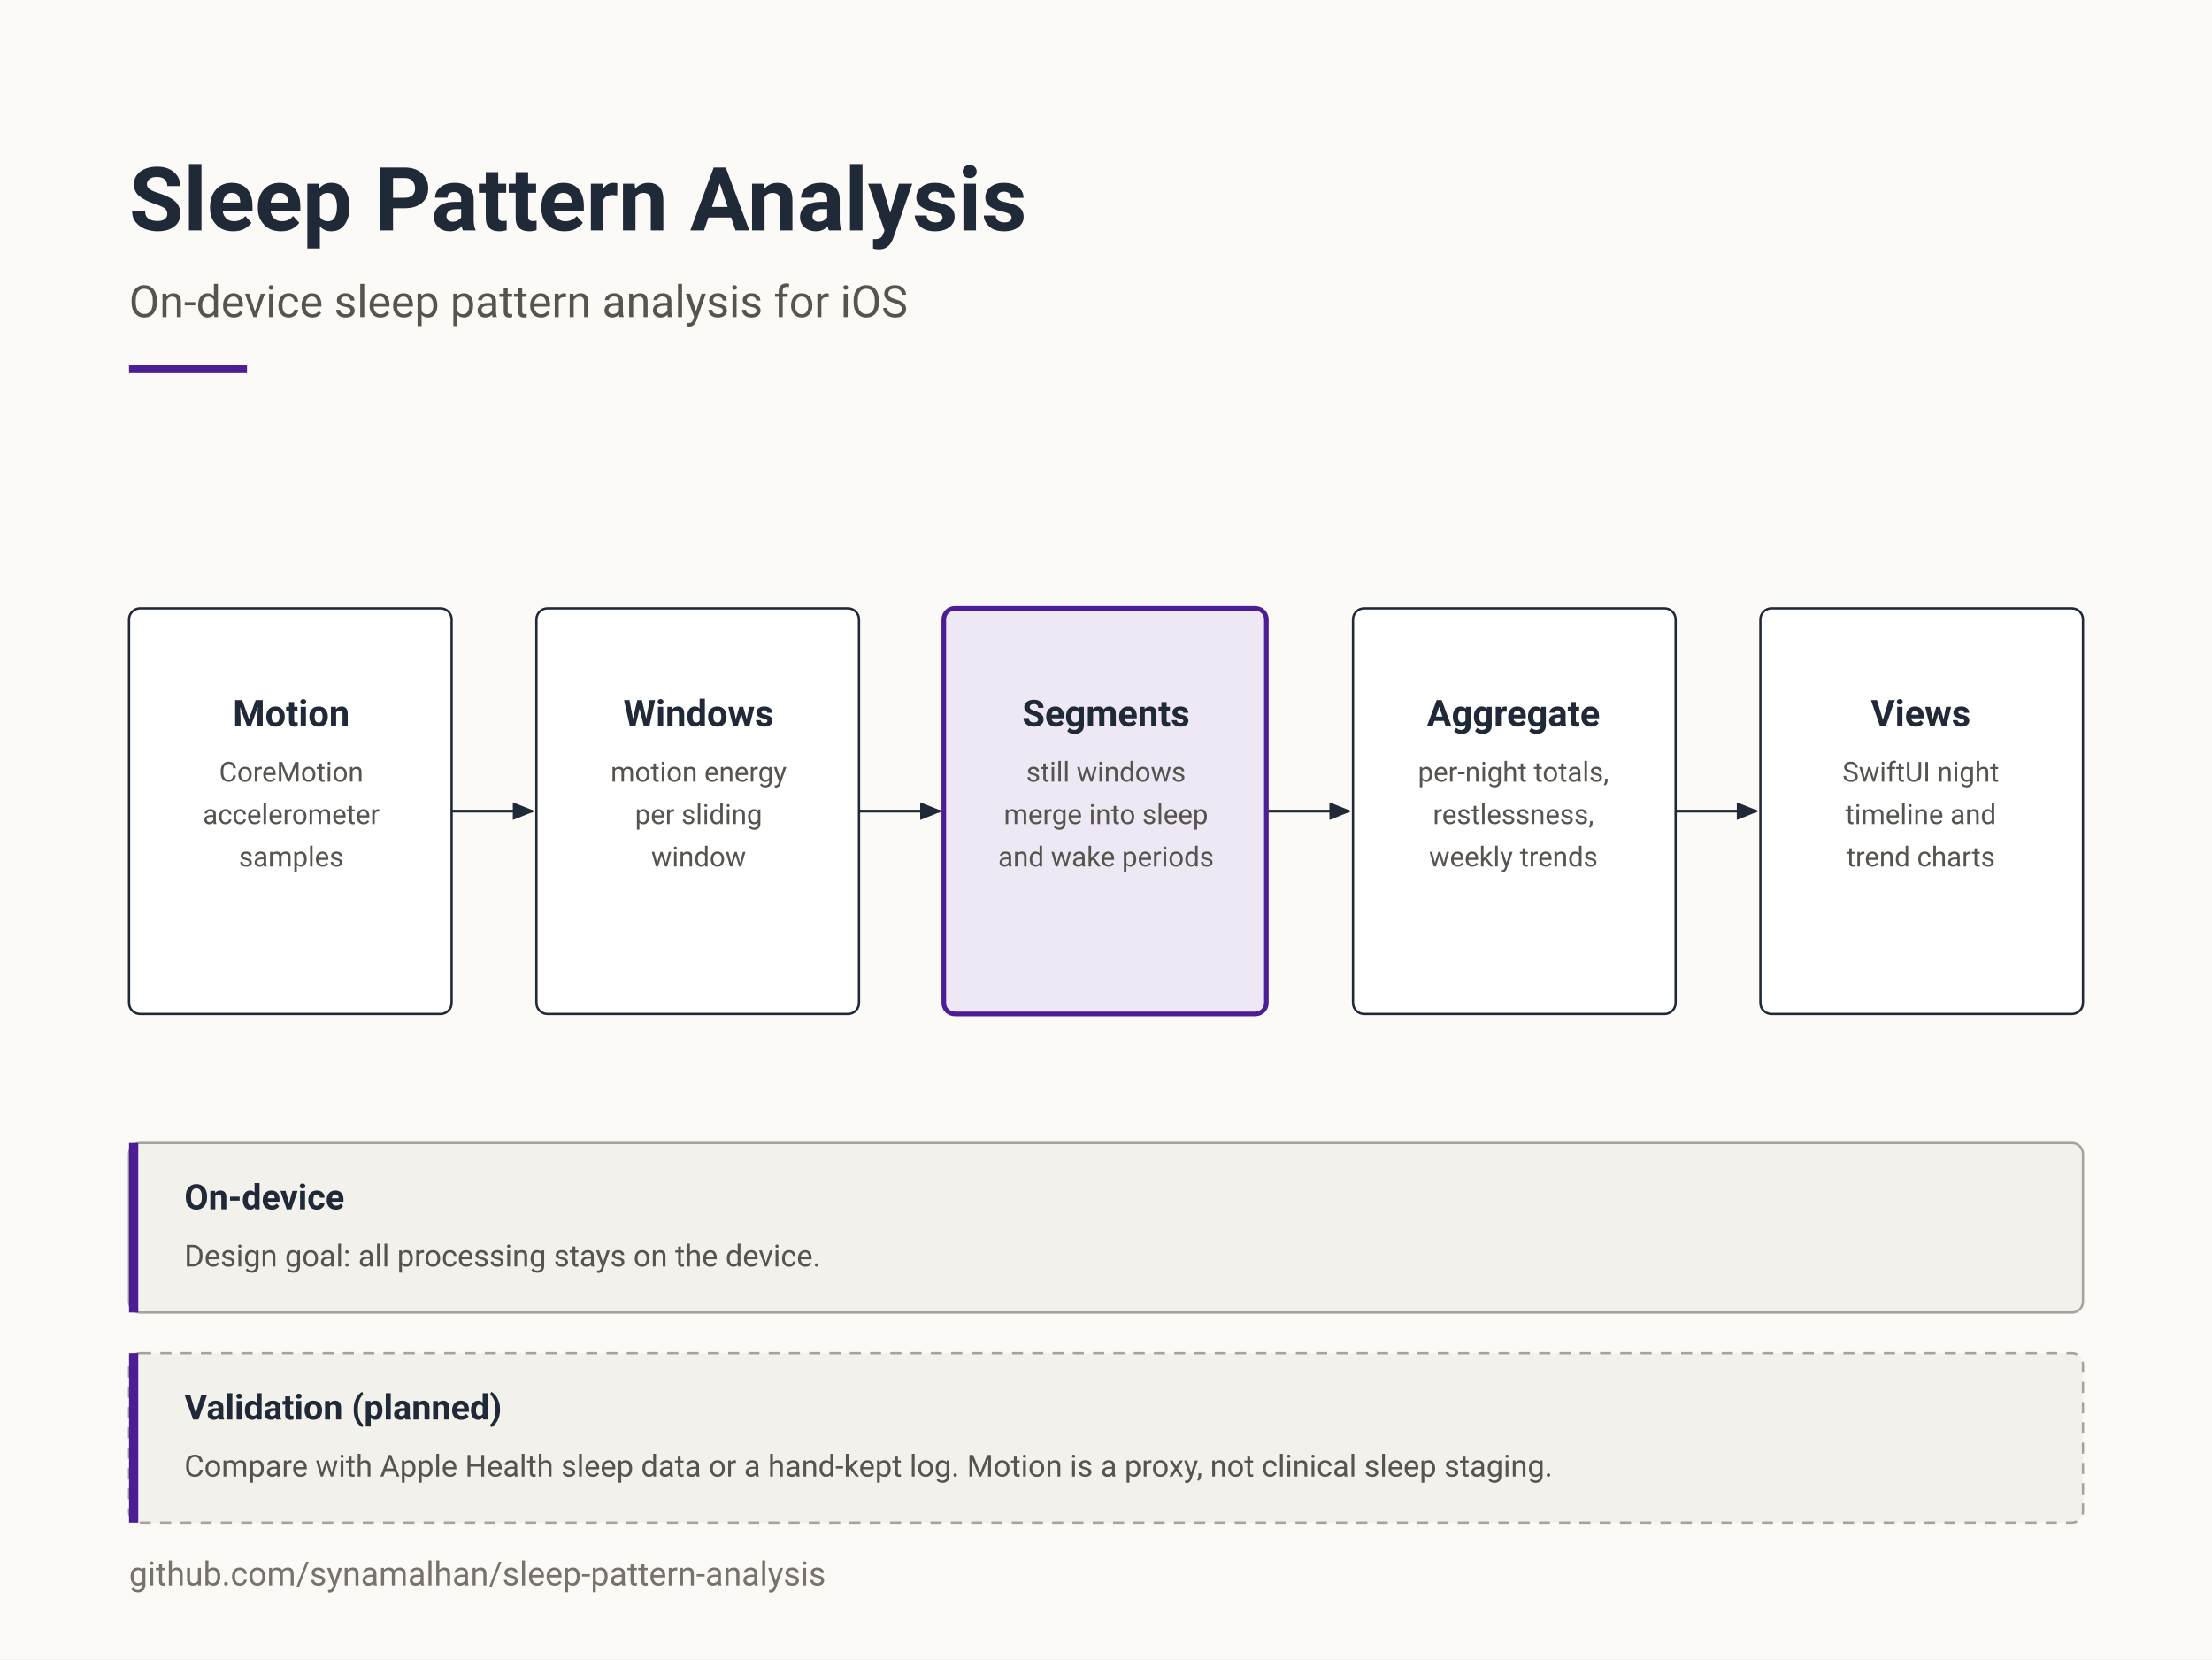
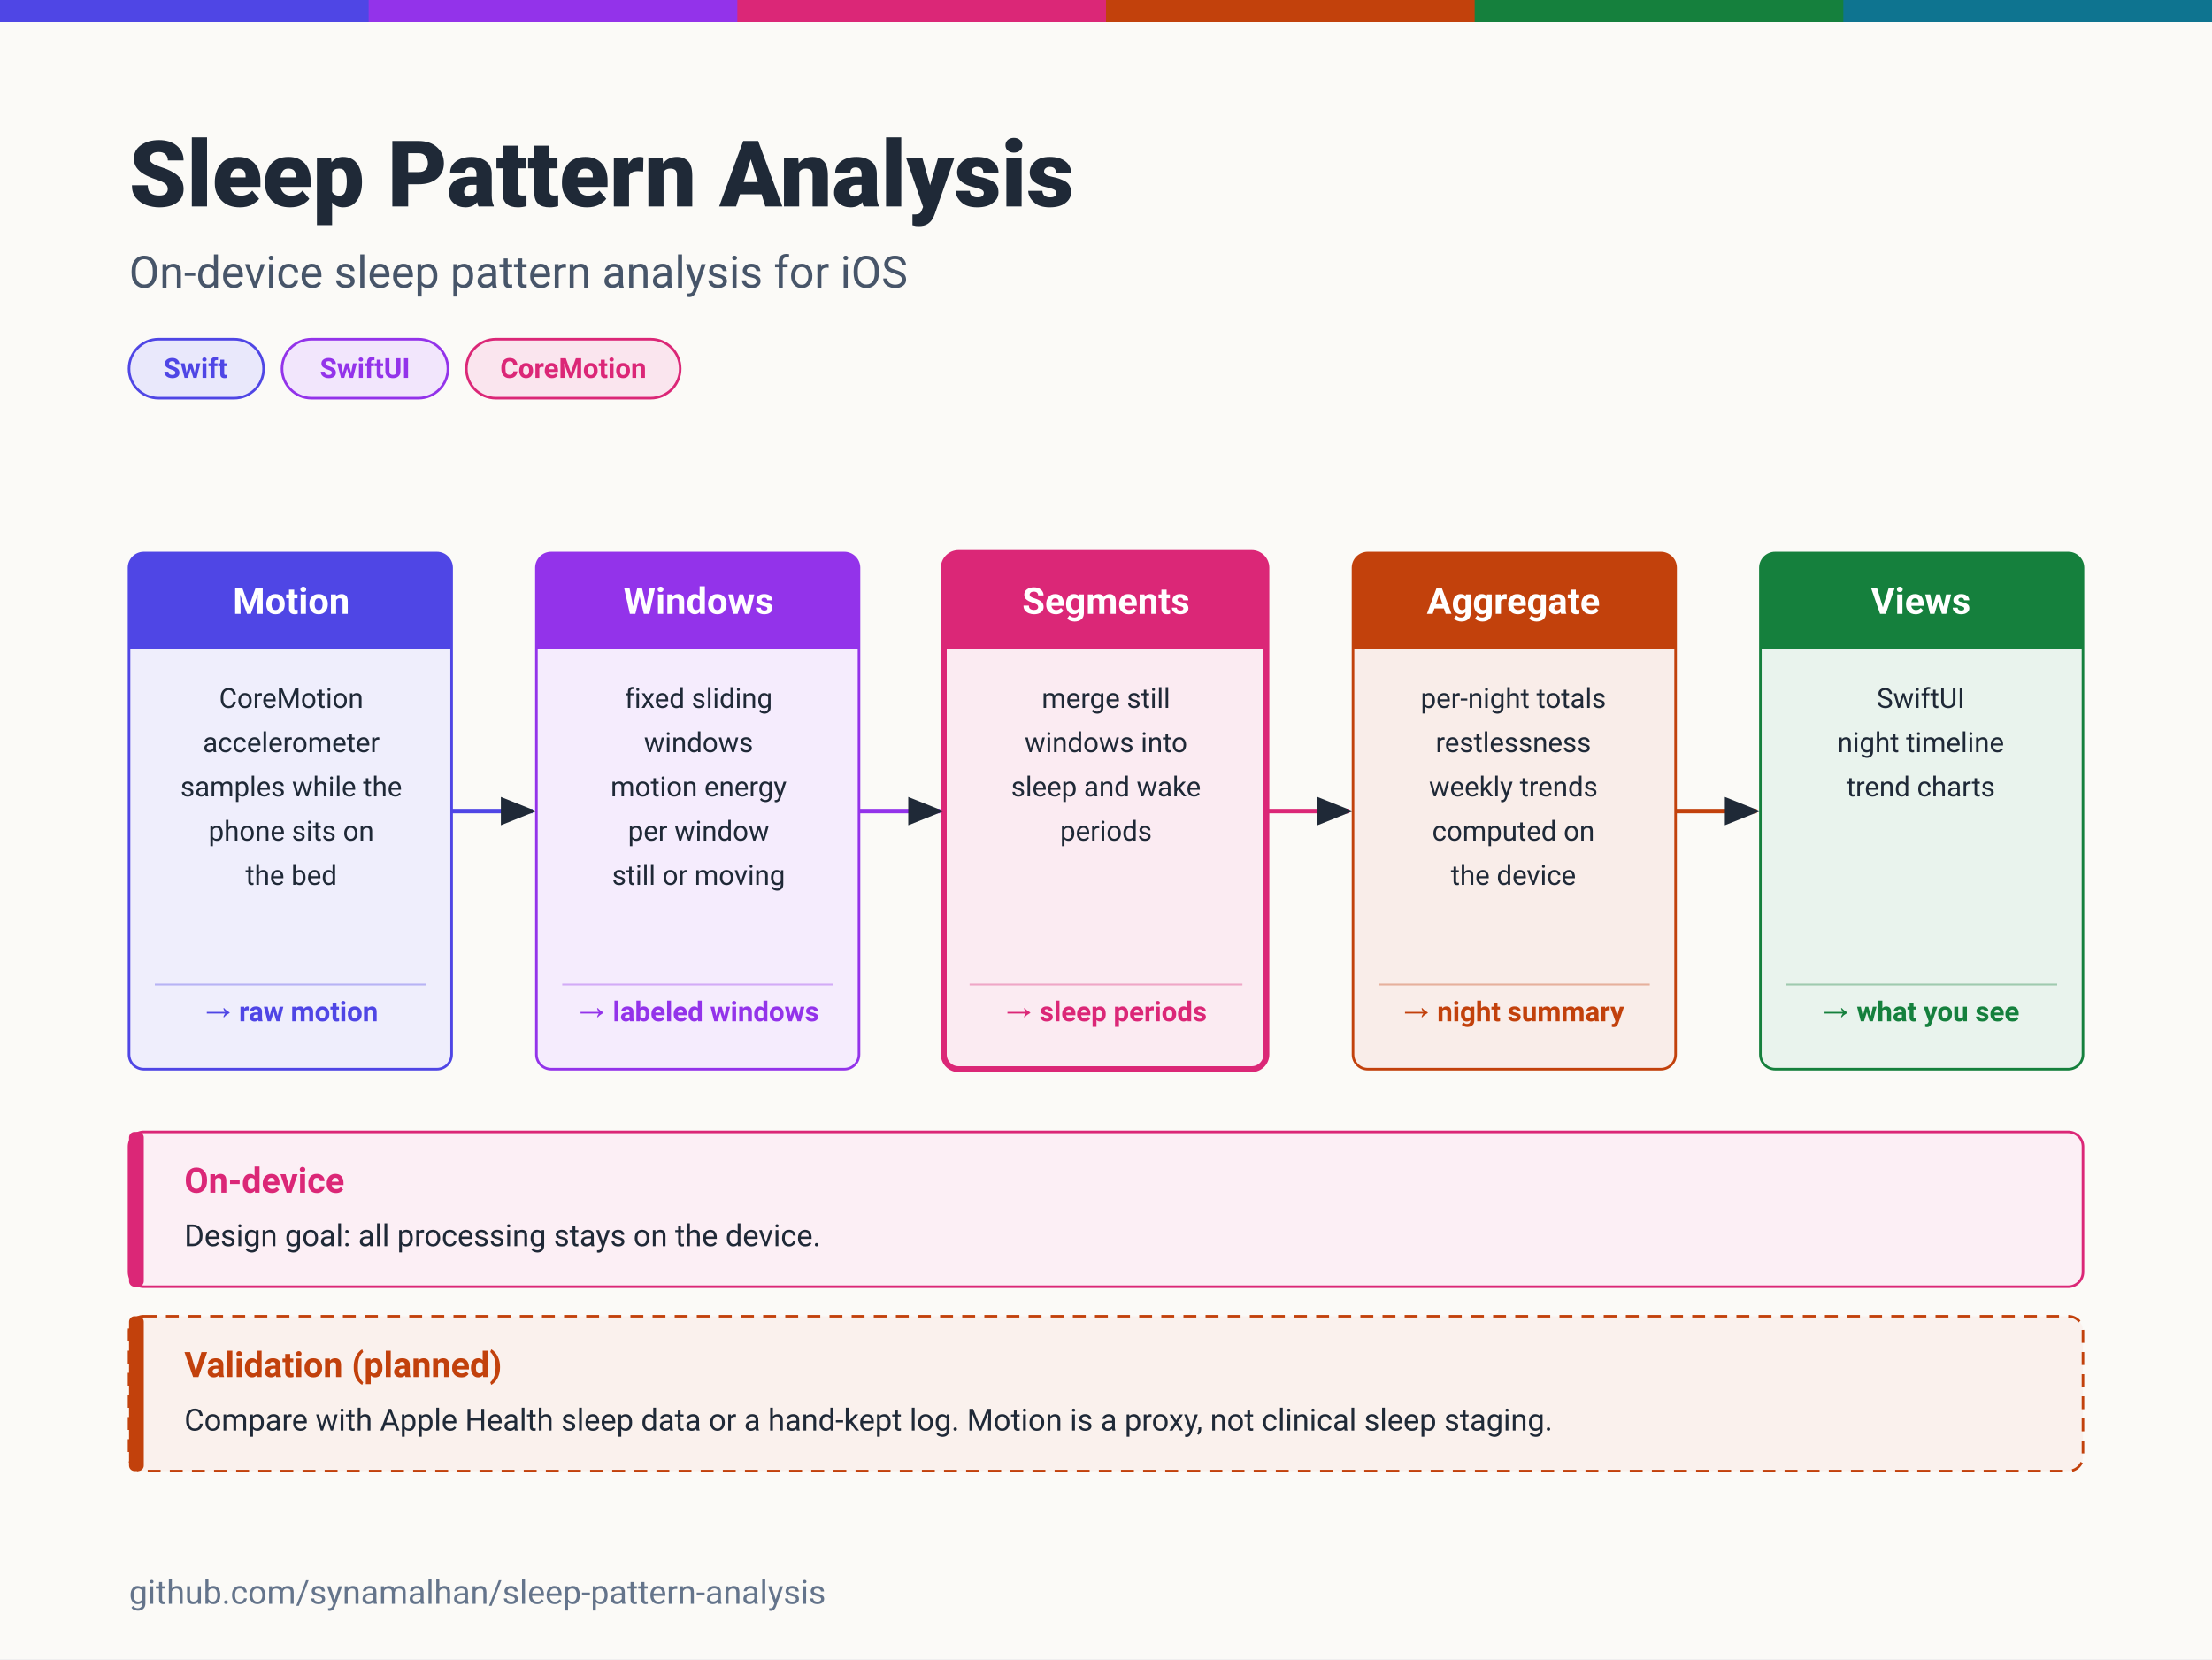
<svg xmlns="http://www.w3.org/2000/svg" viewBox="0 0 1200 900" width="1200" height="900" role="img" aria-labelledby="t">
  <defs>
    <marker id="a" viewBox="0 0 10 10" refX="9" refY="5" markerWidth="8" markerHeight="8" orient="auto">
      <path d="M0 1L10 5L0 9z" fill="#1f2937" />
    </marker>
  </defs>
  <rect width="1200" height="900" fill="#fbfaf7" />
-   <text x="70" y="125" font-family="system-ui,-apple-system,'Segoe UI',Roboto,Helvetica,Arial,sans-serif" font-size="48" font-weight="700" fill="#1f2937">Sleep Pattern Analysis</text>
-   <text x="70" y="172" font-family="system-ui,-apple-system,'Segoe UI',Roboto,Helvetica,Arial,sans-serif" font-size="24" fill="#57534e">On-device sleep pattern analysis for iOS</text>
-   <rect x="70" y="198" width="64" height="4" fill="#4c1d95" />
-   <rect x="70" y="330" width="175" height="220" rx="6" fill="#ffffff" stroke="#1f2937" stroke-width="1.25" />
-   <text x="158" y="394" text-anchor="middle" font-family="system-ui,-apple-system,'Segoe UI',Roboto,Helvetica,Arial,sans-serif" font-size="20" font-weight="700" fill="#1f2937">Motion</text>
-   <text x="158" y="424" text-anchor="middle" font-family="system-ui,-apple-system,'Segoe UI',Roboto,Helvetica,Arial,sans-serif" font-size="15" fill="#57534e">CoreMotion</text>
-   <text x="158" y="447" text-anchor="middle" font-family="system-ui,-apple-system,'Segoe UI',Roboto,Helvetica,Arial,sans-serif" font-size="15" fill="#57534e">accelerometer</text>
-   <text x="158" y="470" text-anchor="middle" font-family="system-ui,-apple-system,'Segoe UI',Roboto,Helvetica,Arial,sans-serif" font-size="15" fill="#57534e">samples</text>
-   <rect x="291" y="330" width="175" height="220" rx="6" fill="#ffffff" stroke="#1f2937" stroke-width="1.25" />
-   <text x="379" y="394" text-anchor="middle" font-family="system-ui,-apple-system,'Segoe UI',Roboto,Helvetica,Arial,sans-serif" font-size="20" font-weight="700" fill="#1f2937">Windows</text>
-   <text x="379" y="424" text-anchor="middle" font-family="system-ui,-apple-system,'Segoe UI',Roboto,Helvetica,Arial,sans-serif" font-size="15" fill="#57534e">motion energy</text>
-   <text x="379" y="447" text-anchor="middle" font-family="system-ui,-apple-system,'Segoe UI',Roboto,Helvetica,Arial,sans-serif" font-size="15" fill="#57534e">per sliding</text>
-   <text x="379" y="470" text-anchor="middle" font-family="system-ui,-apple-system,'Segoe UI',Roboto,Helvetica,Arial,sans-serif" font-size="15" fill="#57534e">window</text>
-   <rect x="512" y="330" width="175" height="220" rx="6" fill="#ede8f4" stroke="#4c1d95" stroke-width="2.5" />
-   <text x="600" y="394" text-anchor="middle" font-family="system-ui,-apple-system,'Segoe UI',Roboto,Helvetica,Arial,sans-serif" font-size="20" font-weight="700" fill="#1f2937">Segments</text>
-   <text x="600" y="424" text-anchor="middle" font-family="system-ui,-apple-system,'Segoe UI',Roboto,Helvetica,Arial,sans-serif" font-size="15" fill="#57534e">still windows</text>
-   <text x="600" y="447" text-anchor="middle" font-family="system-ui,-apple-system,'Segoe UI',Roboto,Helvetica,Arial,sans-serif" font-size="15" fill="#57534e">merge into sleep</text>
-   <text x="600" y="470" text-anchor="middle" font-family="system-ui,-apple-system,'Segoe UI',Roboto,Helvetica,Arial,sans-serif" font-size="15" fill="#57534e">and wake periods</text>
-   <rect x="734" y="330" width="175" height="220" rx="6" fill="#ffffff" stroke="#1f2937" stroke-width="1.25" />
-   <text x="821" y="394" text-anchor="middle" font-family="system-ui,-apple-system,'Segoe UI',Roboto,Helvetica,Arial,sans-serif" font-size="20" font-weight="700" fill="#1f2937">Aggregate</text>
-   <text x="821" y="424" text-anchor="middle" font-family="system-ui,-apple-system,'Segoe UI',Roboto,Helvetica,Arial,sans-serif" font-size="15" fill="#57534e">per-night totals,</text>
-   <text x="821" y="447" text-anchor="middle" font-family="system-ui,-apple-system,'Segoe UI',Roboto,Helvetica,Arial,sans-serif" font-size="15" fill="#57534e">restlessness,</text>
-   <text x="821" y="470" text-anchor="middle" font-family="system-ui,-apple-system,'Segoe UI',Roboto,Helvetica,Arial,sans-serif" font-size="15" fill="#57534e">weekly trends</text>
-   <rect x="955" y="330" width="175" height="220" rx="6" fill="#ffffff" stroke="#1f2937" stroke-width="1.25" />
-   <text x="1042" y="394" text-anchor="middle" font-family="system-ui,-apple-system,'Segoe UI',Roboto,Helvetica,Arial,sans-serif" font-size="20" font-weight="700" fill="#1f2937">Views</text>
-   <text x="1042" y="424" text-anchor="middle" font-family="system-ui,-apple-system,'Segoe UI',Roboto,Helvetica,Arial,sans-serif" font-size="15" fill="#57534e">SwiftUI night</text>
-   <text x="1042" y="447" text-anchor="middle" font-family="system-ui,-apple-system,'Segoe UI',Roboto,Helvetica,Arial,sans-serif" font-size="15" fill="#57534e">timeline and</text>
-   <text x="1042" y="470" text-anchor="middle" font-family="system-ui,-apple-system,'Segoe UI',Roboto,Helvetica,Arial,sans-serif" font-size="15" fill="#57534e">trend charts</text>
-   <path d="M245 440 H289" fill="none" stroke="#1f2937" stroke-width="1.5" marker-end="url(#a)" />
-   <path d="M466 440 H510" fill="none" stroke="#1f2937" stroke-width="1.5" marker-end="url(#a)" />
-   <path d="M688 440 H732" fill="none" stroke="#1f2937" stroke-width="1.5" marker-end="url(#a)" />
-   <path d="M909 440 H953" fill="none" stroke="#1f2937" stroke-width="1.5" marker-end="url(#a)" />
-   <rect x="70" y="620" width="1060" height="92" rx="6" fill="#f3f1ec" stroke="#a8a29e" stroke-width="1.25" />
-   <rect x="70" y="620" width="5" height="92" fill="#4c1d95" />
-   <text x="100" y="656" font-family="system-ui,-apple-system,'Segoe UI',Roboto,Helvetica,Arial,sans-serif" font-size="19" font-weight="700" fill="#1f2937">On-device</text>
-   <text x="100" y="687" font-family="system-ui,-apple-system,'Segoe UI',Roboto,Helvetica,Arial,sans-serif" font-size="16.5" fill="#57534e">Design goal: all processing stays on the device.</text>
-   <rect x="70" y="734" width="1060" height="92" rx="6" fill="#f3f1ec" stroke="#a8a29e" stroke-width="1.25" stroke-dasharray="6 5" />
-   <rect x="70" y="734" width="5" height="92" fill="#4c1d95" />
-   <text x="100" y="770" font-family="system-ui,-apple-system,'Segoe UI',Roboto,Helvetica,Arial,sans-serif" font-size="19" font-weight="700" fill="#1f2937">Validation (planned)</text>
-   <text x="100" y="801" font-family="system-ui,-apple-system,'Segoe UI',Roboto,Helvetica,Arial,sans-serif" font-size="16.5" fill="#57534e">Compare with Apple Health sleep data or a hand-kept log. Motion is a proxy, not clinical sleep staging.</text>
-   <text x="70" y="860" font-family="system-ui,-apple-system,'Segoe UI',Roboto,Helvetica,Arial,sans-serif" font-size="18" fill="#78716c">github.com/synamalhan/sleep-pattern-analysis</text>
+   <rect x="0" y="0" width="201" height="12" fill="#4f46e5" />
+   <rect x="200" y="0" width="201" height="12" fill="#9333ea" />
+   <rect x="400" y="0" width="201" height="12" fill="#db2777" />
+   <rect x="600" y="0" width="201" height="12" fill="#c2410c" />
+   <rect x="800" y="0" width="201" height="12" fill="#15803d" />
+   <rect x="1000" y="0" width="201" height="12" fill="#0e7490" />
+   <text x="70" y="112" font-family="system-ui,-apple-system,'Segoe UI',Roboto,Helvetica,Arial,sans-serif" font-size="50" font-weight="800" fill="#1f2937">Sleep Pattern Analysis</text>
+   <text x="70" y="156" font-family="system-ui,-apple-system,'Segoe UI',Roboto,Helvetica,Arial,sans-serif" font-size="24" fill="#475569">On-device sleep pattern analysis for iOS</text>
+   <rect x="70" y="184" width="73" height="32" rx="16" fill="#e9e8fb" stroke="#4f46e5" stroke-width="1.4" />
+   <text x="106" y="205" text-anchor="middle" font-family="system-ui,-apple-system,'Segoe UI',Roboto,Helvetica,Arial,sans-serif" font-size="15" font-weight="600" fill="#4f46e5">Swift</text>
+   <rect x="153" y="184" width="90" height="32" rx="16" fill="#f2e6fc" stroke="#9333ea" stroke-width="1.4" />
+   <text x="198" y="205" text-anchor="middle" font-family="system-ui,-apple-system,'Segoe UI',Roboto,Helvetica,Arial,sans-serif" font-size="15" font-weight="600" fill="#9333ea">SwiftUI</text>
+   <rect x="253" y="184" width="116" height="32" rx="16" fill="#fae5ee" stroke="#db2777" stroke-width="1.4" />
+   <text x="311" y="205" text-anchor="middle" font-family="system-ui,-apple-system,'Segoe UI',Roboto,Helvetica,Arial,sans-serif" font-size="15" font-weight="600" fill="#db2777">CoreMotion</text>
+   <rect x="70" y="300" width="175" height="280" rx="8" fill="#efeefc" stroke="#4f46e5" stroke-width="1.4" />
+   <path d="M70 352 V308 a8 8 0 0 1 8 -8 H237 a8 8 0 0 1 8 8 V352 Z" fill="#4f46e5" />
+   <text x="158" y="333" text-anchor="middle" font-family="system-ui,-apple-system,'Segoe UI',Roboto,Helvetica,Arial,sans-serif" font-size="20" font-weight="700" fill="#fff">Motion</text>
+   <text x="158" y="384" text-anchor="middle" font-family="system-ui,-apple-system,'Segoe UI',Roboto,Helvetica,Arial,sans-serif" font-size="15" fill="#1f2937">CoreMotion</text>
+   <text x="158" y="408" text-anchor="middle" font-family="system-ui,-apple-system,'Segoe UI',Roboto,Helvetica,Arial,sans-serif" font-size="15" fill="#1f2937">accelerometer</text>
+   <text x="158" y="432" text-anchor="middle" font-family="system-ui,-apple-system,'Segoe UI',Roboto,Helvetica,Arial,sans-serif" font-size="15" fill="#1f2937">samples while the</text>
+   <text x="158" y="456" text-anchor="middle" font-family="system-ui,-apple-system,'Segoe UI',Roboto,Helvetica,Arial,sans-serif" font-size="15" fill="#1f2937">phone sits on</text>
+   <text x="158" y="480" text-anchor="middle" font-family="system-ui,-apple-system,'Segoe UI',Roboto,Helvetica,Arial,sans-serif" font-size="15" fill="#1f2937">the bed</text>
+   <line x1="84" x2="231" y1="534" y2="534" stroke="#4f46e5" stroke-opacity=".35" />
+   <text x="158" y="554" text-anchor="middle" font-family="system-ui,-apple-system,'Segoe UI',Roboto,Helvetica,Arial,sans-serif" font-size="15" font-weight="700" fill="#4f46e5">→ raw motion</text>
+   <rect x="291" y="300" width="175" height="280" rx="8" fill="#f5ecfd" stroke="#9333ea" stroke-width="1.4" />
+   <path d="M291 352 V308 a8 8 0 0 1 8 -8 H458 a8 8 0 0 1 8 8 V352 Z" fill="#9333ea" />
+   <text x="379" y="333" text-anchor="middle" font-family="system-ui,-apple-system,'Segoe UI',Roboto,Helvetica,Arial,sans-serif" font-size="20" font-weight="700" fill="#fff">Windows</text>
+   <text x="379" y="384" text-anchor="middle" font-family="system-ui,-apple-system,'Segoe UI',Roboto,Helvetica,Arial,sans-serif" font-size="15" fill="#1f2937">fixed sliding</text>
+   <text x="379" y="408" text-anchor="middle" font-family="system-ui,-apple-system,'Segoe UI',Roboto,Helvetica,Arial,sans-serif" font-size="15" fill="#1f2937">windows</text>
+   <text x="379" y="432" text-anchor="middle" font-family="system-ui,-apple-system,'Segoe UI',Roboto,Helvetica,Arial,sans-serif" font-size="15" fill="#1f2937">motion energy</text>
+   <text x="379" y="456" text-anchor="middle" font-family="system-ui,-apple-system,'Segoe UI',Roboto,Helvetica,Arial,sans-serif" font-size="15" fill="#1f2937">per window</text>
+   <text x="379" y="480" text-anchor="middle" font-family="system-ui,-apple-system,'Segoe UI',Roboto,Helvetica,Arial,sans-serif" font-size="15" fill="#1f2937">still or moving</text>
+   <line x1="305" x2="452" y1="534" y2="534" stroke="#9333ea" stroke-opacity=".35" />
+   <text x="379" y="554" text-anchor="middle" font-family="system-ui,-apple-system,'Segoe UI',Roboto,Helvetica,Arial,sans-serif" font-size="15" font-weight="700" fill="#9333ea">→ labeled windows</text>
+   <rect x="512" y="300" width="175" height="280" rx="8" fill="#fbebf2" stroke="#db2777" stroke-width="3.2" />
+   <path d="M512 352 V308 a8 8 0 0 1 8 -8 H680 a8 8 0 0 1 8 8 V352 Z" fill="#db2777" />
+   <text x="600" y="333" text-anchor="middle" font-family="system-ui,-apple-system,'Segoe UI',Roboto,Helvetica,Arial,sans-serif" font-size="20" font-weight="700" fill="#fff">Segments</text>
+   <text x="600" y="384" text-anchor="middle" font-family="system-ui,-apple-system,'Segoe UI',Roboto,Helvetica,Arial,sans-serif" font-size="15" fill="#1f2937">merge still</text>
+   <text x="600" y="408" text-anchor="middle" font-family="system-ui,-apple-system,'Segoe UI',Roboto,Helvetica,Arial,sans-serif" font-size="15" fill="#1f2937">windows into</text>
+   <text x="600" y="432" text-anchor="middle" font-family="system-ui,-apple-system,'Segoe UI',Roboto,Helvetica,Arial,sans-serif" font-size="15" fill="#1f2937">sleep and wake</text>
+   <text x="600" y="456" text-anchor="middle" font-family="system-ui,-apple-system,'Segoe UI',Roboto,Helvetica,Arial,sans-serif" font-size="15" fill="#1f2937">periods</text>
+   <line x1="526" x2="674" y1="534" y2="534" stroke="#db2777" stroke-opacity=".35" />
+   <text x="600" y="554" text-anchor="middle" font-family="system-ui,-apple-system,'Segoe UI',Roboto,Helvetica,Arial,sans-serif" font-size="15" font-weight="700" fill="#db2777">→ sleep periods</text>
+   <rect x="734" y="300" width="175" height="280" rx="8" fill="#f9ede9" stroke="#c2410c" stroke-width="1.4" />
+   <path d="M734 352 V308 a8 8 0 0 1 8 -8 H901 a8 8 0 0 1 8 8 V352 Z" fill="#c2410c" />
+   <text x="821" y="333" text-anchor="middle" font-family="system-ui,-apple-system,'Segoe UI',Roboto,Helvetica,Arial,sans-serif" font-size="20" font-weight="700" fill="#fff">Aggregate</text>
+   <text x="821" y="384" text-anchor="middle" font-family="system-ui,-apple-system,'Segoe UI',Roboto,Helvetica,Arial,sans-serif" font-size="15" fill="#1f2937">per-night totals</text>
+   <text x="821" y="408" text-anchor="middle" font-family="system-ui,-apple-system,'Segoe UI',Roboto,Helvetica,Arial,sans-serif" font-size="15" fill="#1f2937">restlessness</text>
+   <text x="821" y="432" text-anchor="middle" font-family="system-ui,-apple-system,'Segoe UI',Roboto,Helvetica,Arial,sans-serif" font-size="15" fill="#1f2937">weekly trends</text>
+   <text x="821" y="456" text-anchor="middle" font-family="system-ui,-apple-system,'Segoe UI',Roboto,Helvetica,Arial,sans-serif" font-size="15" fill="#1f2937">computed on</text>
+   <text x="821" y="480" text-anchor="middle" font-family="system-ui,-apple-system,'Segoe UI',Roboto,Helvetica,Arial,sans-serif" font-size="15" fill="#1f2937">the device</text>
+   <line x1="748" x2="895" y1="534" y2="534" stroke="#c2410c" stroke-opacity=".35" />
+   <text x="821" y="554" text-anchor="middle" font-family="system-ui,-apple-system,'Segoe UI',Roboto,Helvetica,Arial,sans-serif" font-size="15" font-weight="700" fill="#c2410c">→ night summary</text>
+   <rect x="955" y="300" width="175" height="280" rx="8" fill="#e9f3ed" stroke="#15803d" stroke-width="1.4" />
+   <path d="M955 352 V308 a8 8 0 0 1 8 -8 H1122 a8 8 0 0 1 8 8 V352 Z" fill="#15803d" />
+   <text x="1042" y="333" text-anchor="middle" font-family="system-ui,-apple-system,'Segoe UI',Roboto,Helvetica,Arial,sans-serif" font-size="20" font-weight="700" fill="#fff">Views</text>
+   <text x="1042" y="384" text-anchor="middle" font-family="system-ui,-apple-system,'Segoe UI',Roboto,Helvetica,Arial,sans-serif" font-size="15" fill="#1f2937">SwiftUI</text>
+   <text x="1042" y="408" text-anchor="middle" font-family="system-ui,-apple-system,'Segoe UI',Roboto,Helvetica,Arial,sans-serif" font-size="15" fill="#1f2937">night timeline</text>
+   <text x="1042" y="432" text-anchor="middle" font-family="system-ui,-apple-system,'Segoe UI',Roboto,Helvetica,Arial,sans-serif" font-size="15" fill="#1f2937">trend charts</text>
+   <line x1="969" x2="1116" y1="534" y2="534" stroke="#15803d" stroke-opacity=".35" />
+   <text x="1042" y="554" text-anchor="middle" font-family="system-ui,-apple-system,'Segoe UI',Roboto,Helvetica,Arial,sans-serif" font-size="15" font-weight="700" fill="#15803d">→ what you see</text>
+   <path d="M245 440 H289" fill="none" stroke="#4f46e5" stroke-width="2.4" marker-end="url(#a)" />
+   <path d="M466 440 H510" fill="none" stroke="#9333ea" stroke-width="2.4" marker-end="url(#a)" />
+   <path d="M688 440 H732" fill="none" stroke="#db2777" stroke-width="2.4" marker-end="url(#a)" />
+   <path d="M909 440 H953" fill="none" stroke="#c2410c" stroke-width="2.4" marker-end="url(#a)" />
+   <rect x="70" y="614" width="1060" height="84" rx="8" fill="#fceff5" stroke="#db2777" stroke-width="1.4" />
+   <rect x="70" y="614" width="8" height="84" rx="3" fill="#db2777" />
+   <text x="100" y="647" font-family="system-ui,-apple-system,'Segoe UI',Roboto,Helvetica,Arial,sans-serif" font-size="19" font-weight="700" fill="#db2777">On-device</text>
+   <text x="100" y="676" font-family="system-ui,-apple-system,'Segoe UI',Roboto,Helvetica,Arial,sans-serif" font-size="16.5" fill="#1f2937">Design goal: all processing stays on the device.</text>
+   <rect x="70" y="714" width="1060" height="84" rx="8" fill="#faf1ed" stroke="#c2410c" stroke-width="1.4" stroke-dasharray="7 5" />
+   <rect x="70" y="714" width="8" height="84" rx="3" fill="#c2410c" />
+   <text x="100" y="747" font-family="system-ui,-apple-system,'Segoe UI',Roboto,Helvetica,Arial,sans-serif" font-size="19" font-weight="700" fill="#c2410c">Validation (planned)</text>
+   <text x="100" y="776" font-family="system-ui,-apple-system,'Segoe UI',Roboto,Helvetica,Arial,sans-serif" font-size="16.5" fill="#1f2937">Compare with Apple Health sleep data or a hand-kept log. Motion is a proxy, not clinical sleep staging.</text>
+   <text x="70" y="870" font-family="system-ui,-apple-system,'Segoe UI',Roboto,Helvetica,Arial,sans-serif" font-size="18" fill="#64748b">github.com/synamalhan/sleep-pattern-analysis</text>
</svg>
